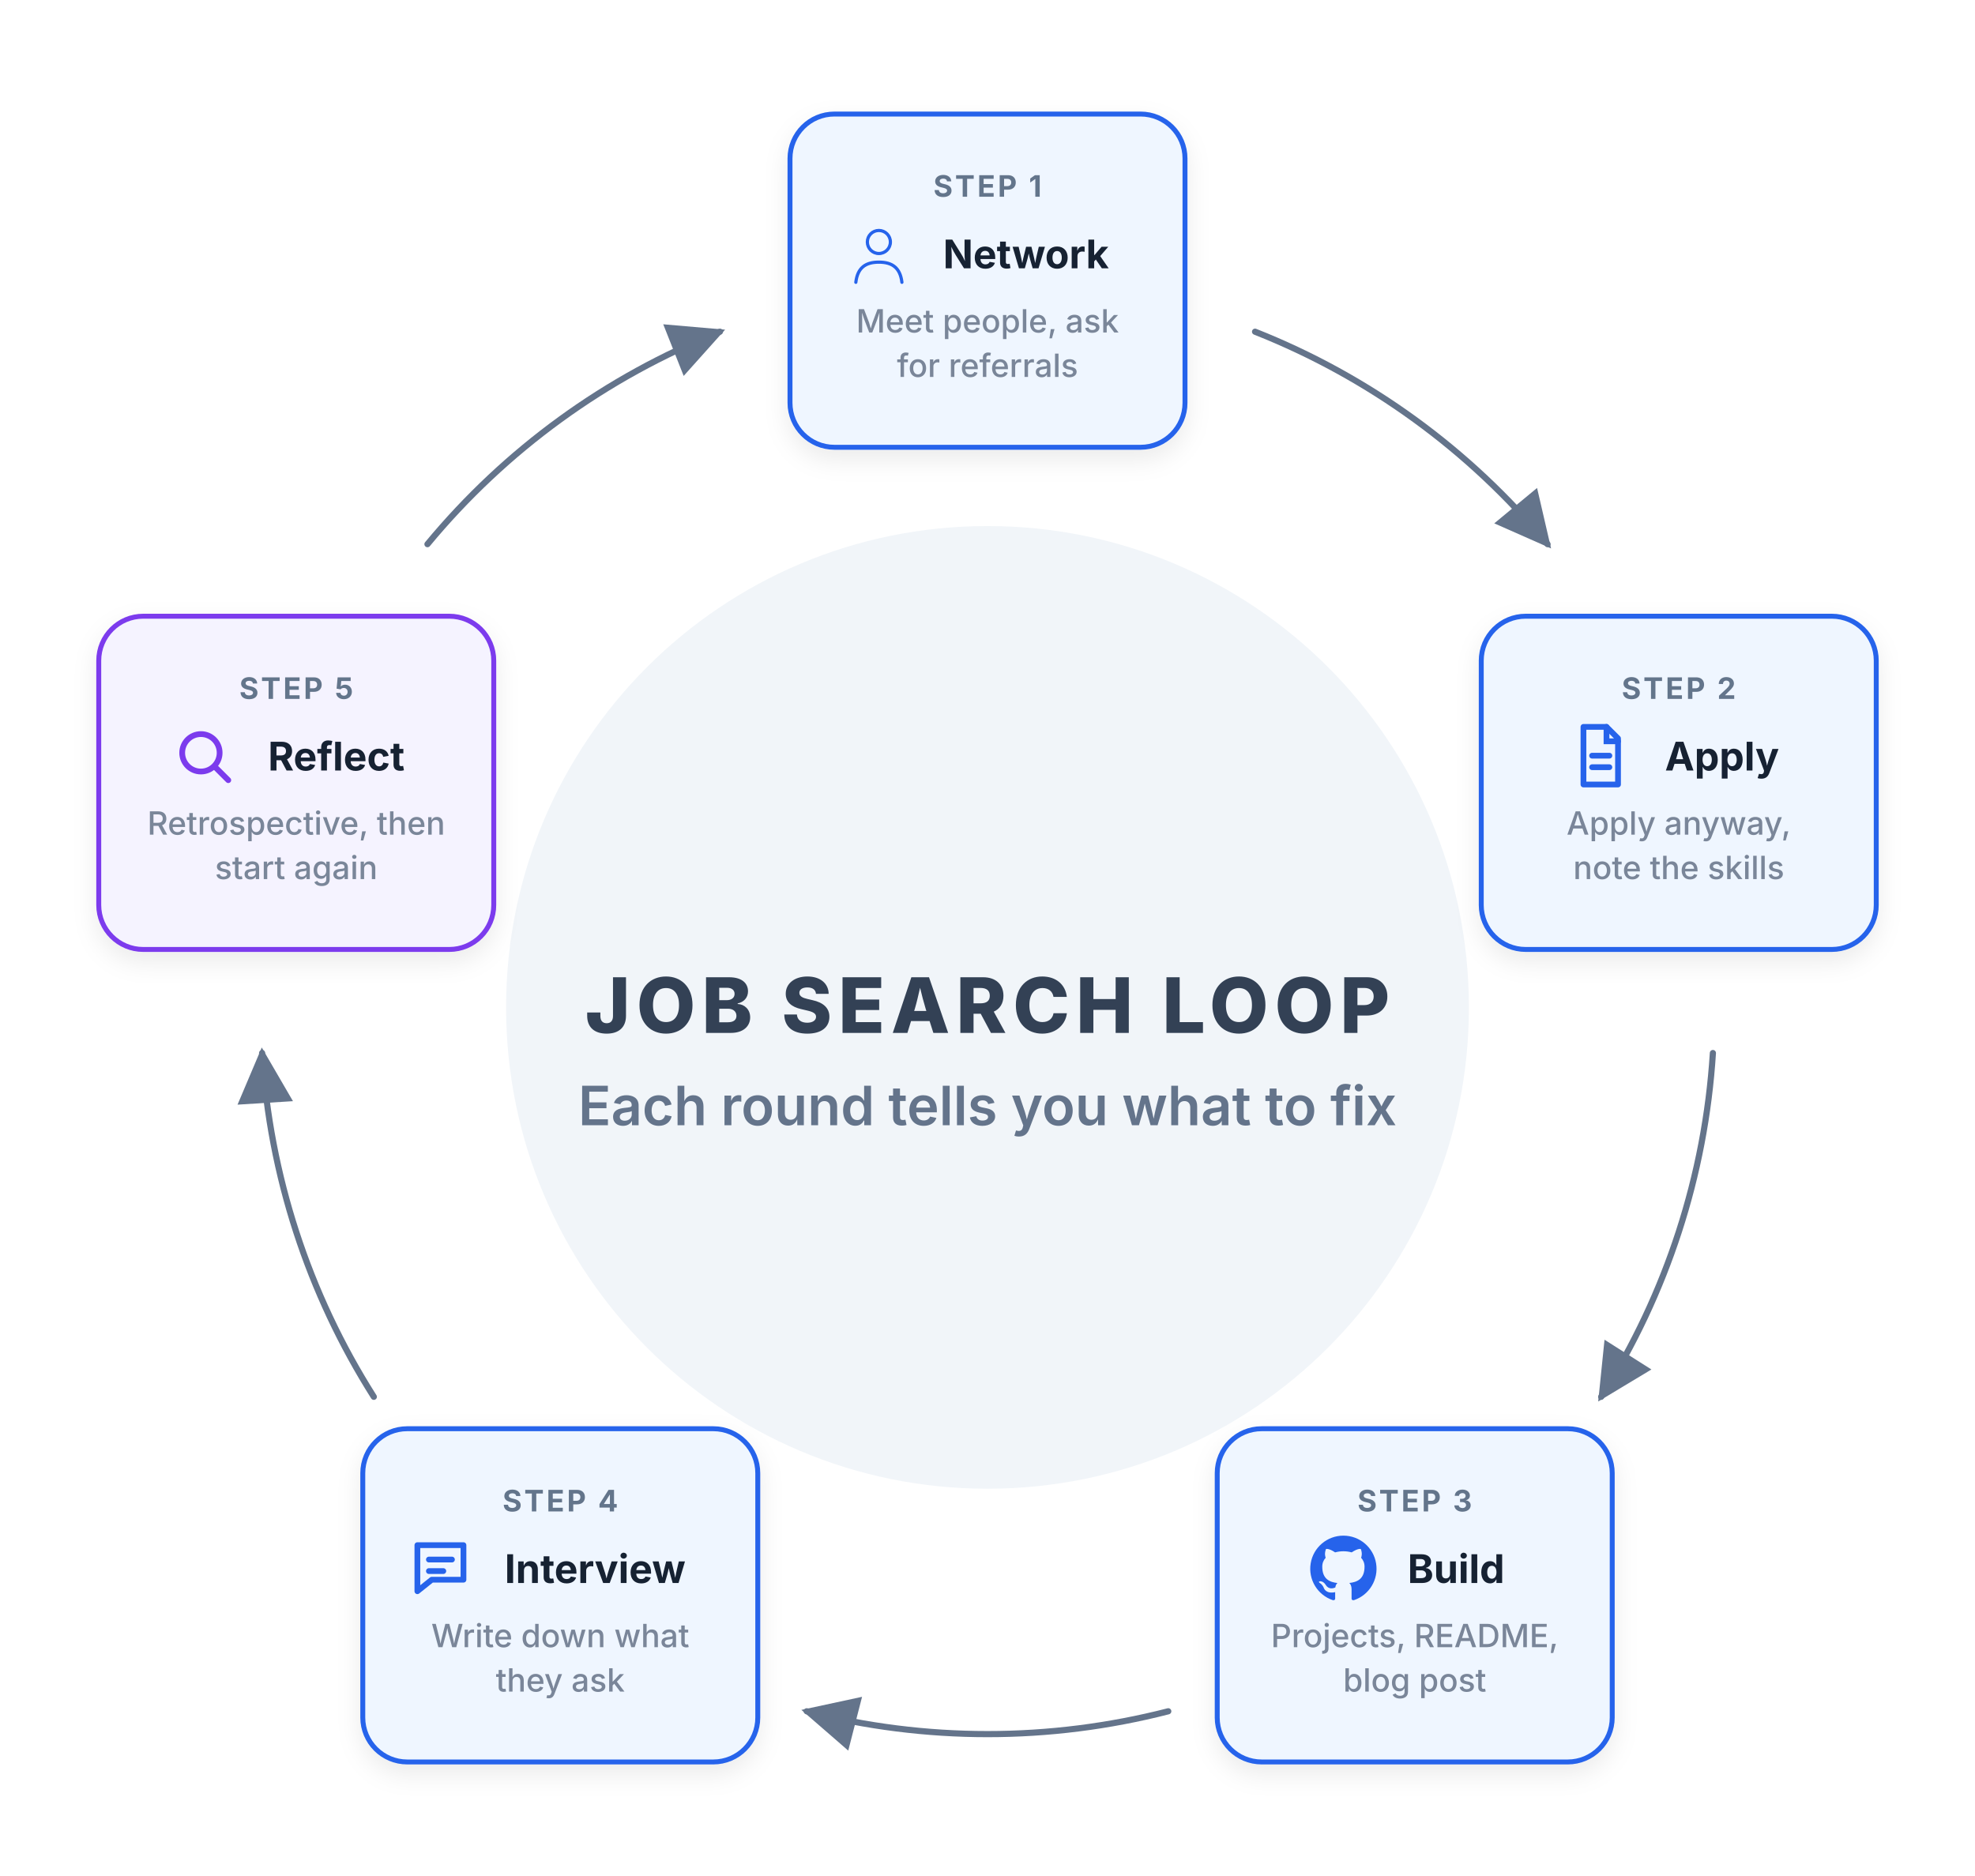
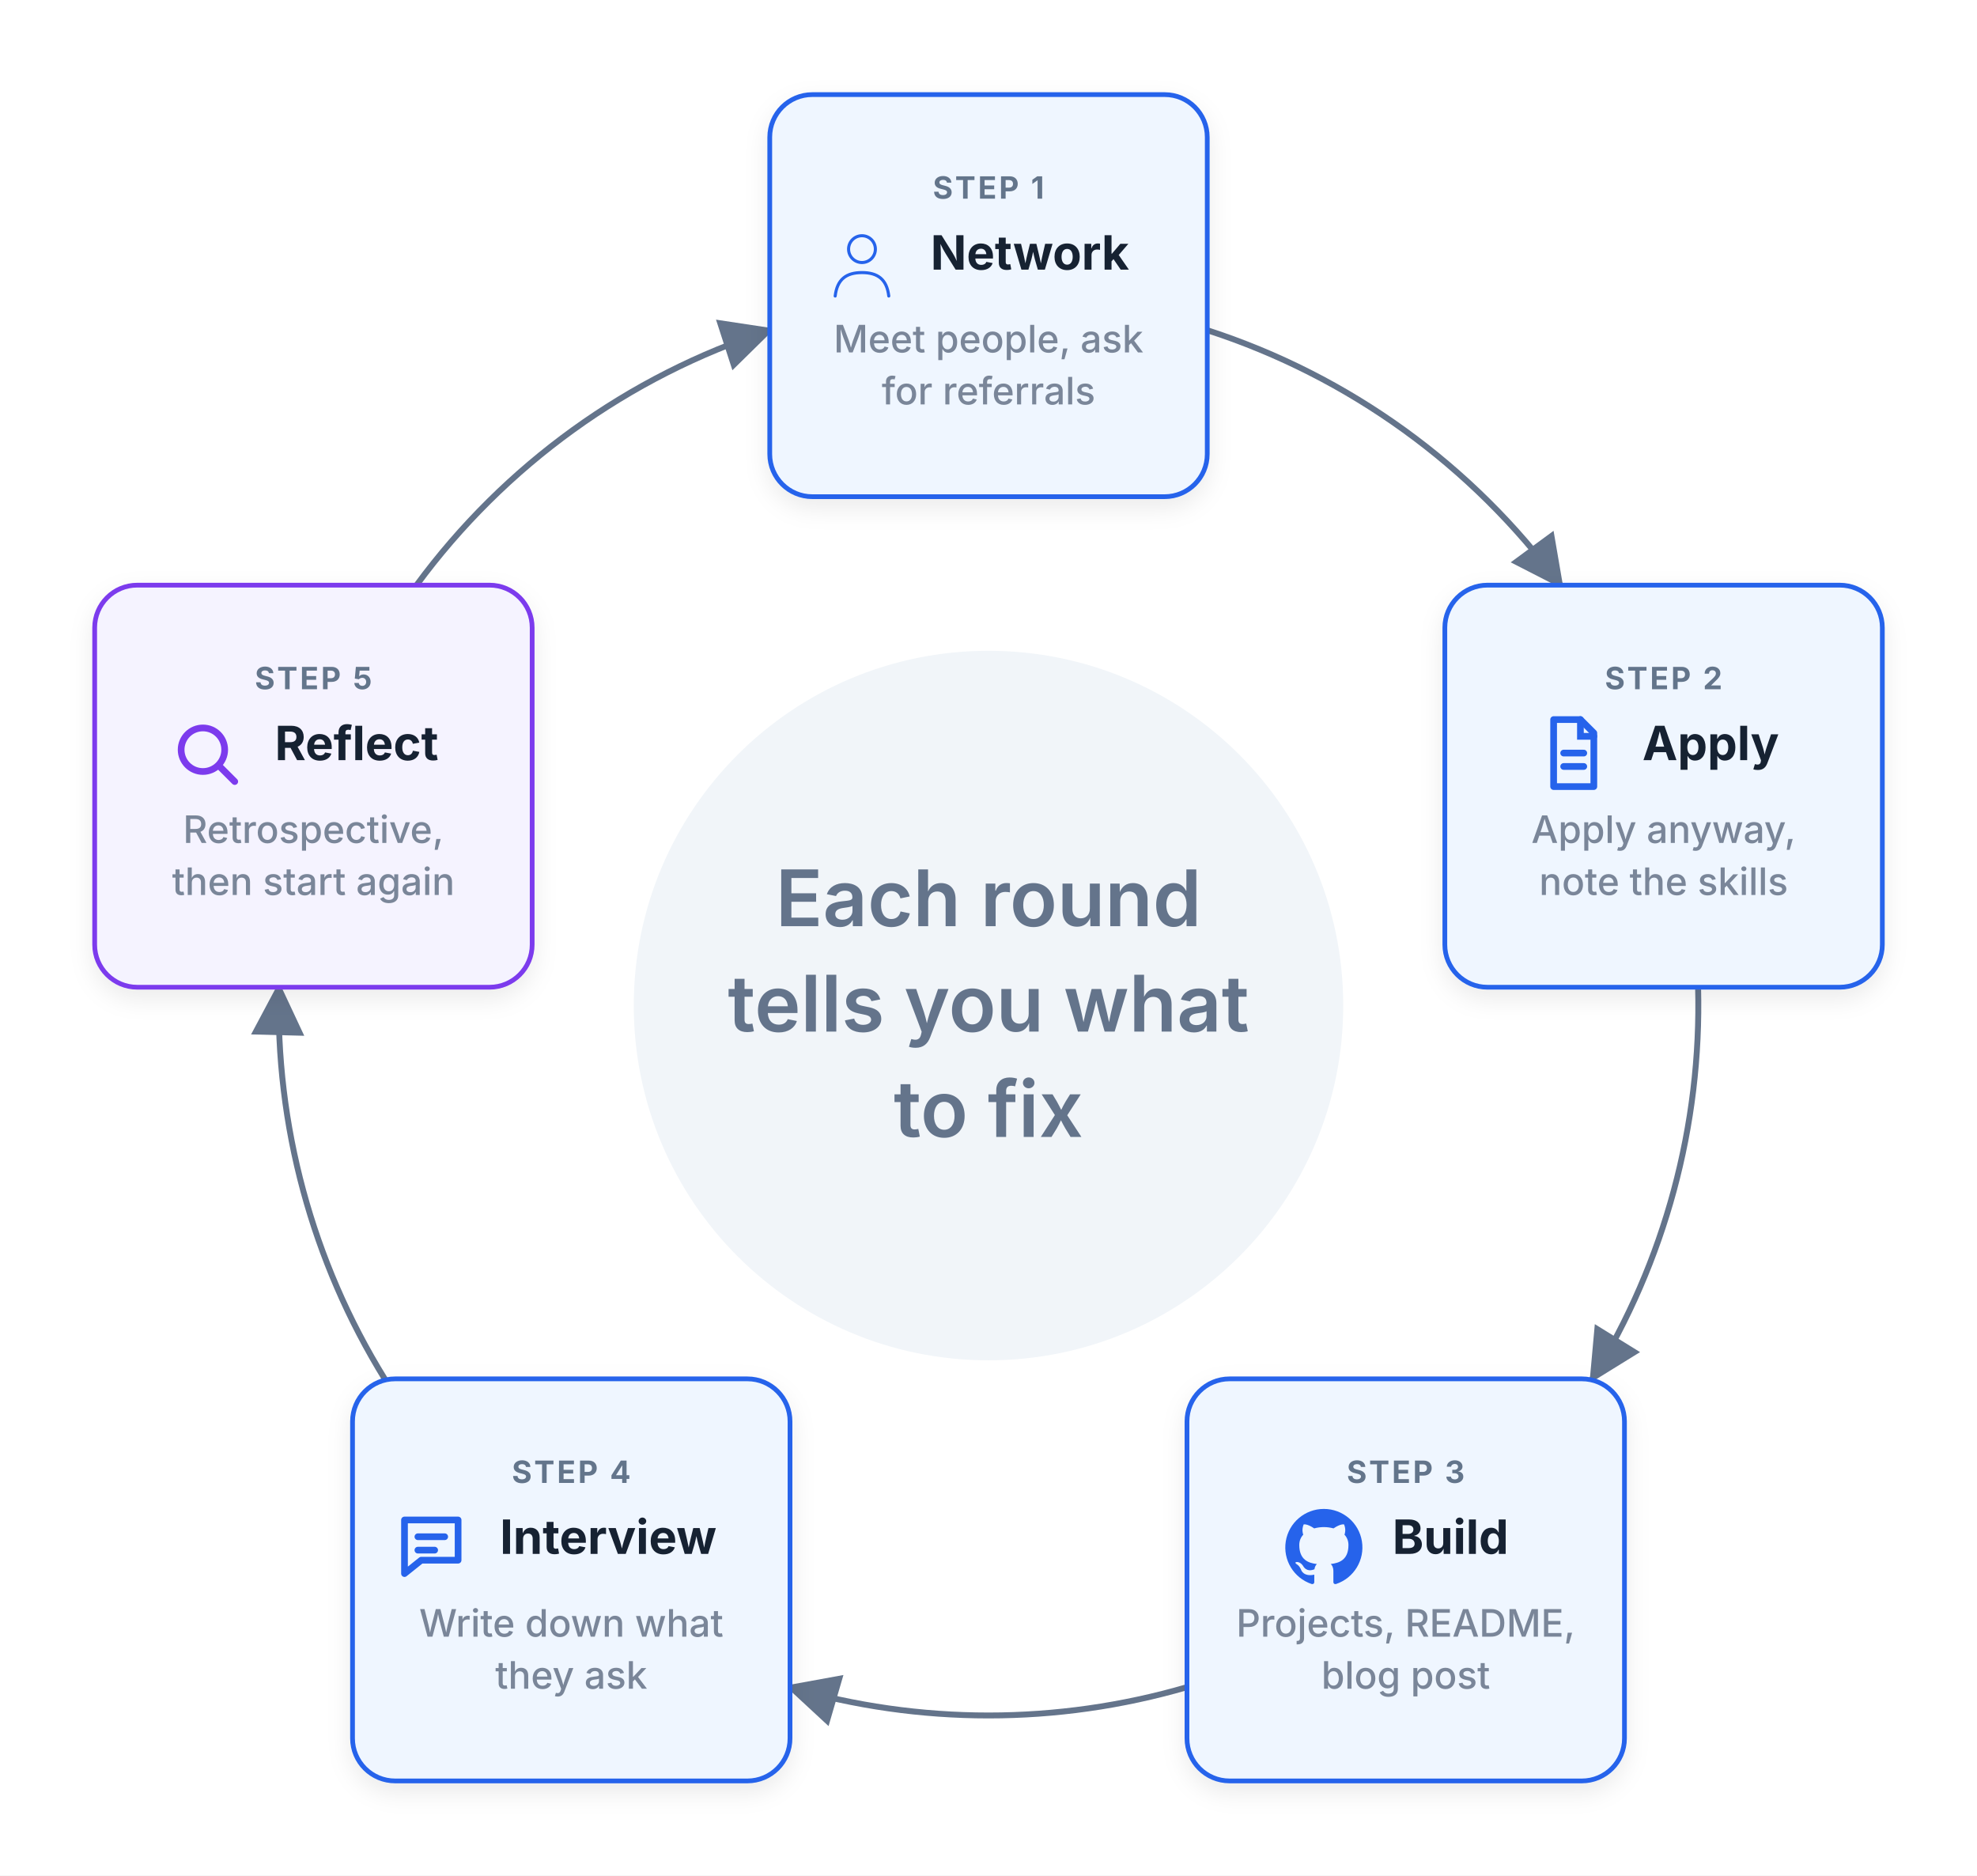
- <svg xmlns="http://www.w3.org/2000/svg" width="800" height="760" viewBox="0 0 800 760" role="img" aria-labelledby="title desc">
+ <svg xmlns="http://www.w3.org/2000/svg" width="836" height="793" viewBox="0 0 836 793" role="img" aria-labelledby="title desc">
  <defs>
    <filter id="shadow" x="-20%" y="-20%" width="140%" height="150%">
      <feDropShadow dx="0" dy="4" stdDeviation="5" flood-color="#0f172a" flood-opacity="0.08" />
    </filter>
    <marker id="arrow-purple" viewBox="0 0 10 10" refX="9" refY="5" markerWidth="9" markerHeight="9" orient="auto">
      <path d="M0 0 10 5 0 10Z" fill="#7c3aed" />
    </marker>
    <marker id="arrow-blue" viewBox="0 0 10 10" refX="9" refY="5" markerWidth="9" markerHeight="9" orient="auto">
      <path d="M0 0 10 5 0 10Z" fill="#2563eb" />
    </marker>
    <marker id="arrow-amber" viewBox="0 0 10 10" refX="9" refY="5" markerWidth="9" markerHeight="9" orient="auto">
      <path d="M0 0 10 5 0 10Z" fill="#c2410c" />
    </marker>
    <marker id="arrow-green" viewBox="0 0 10 10" refX="9" refY="5" markerWidth="9" markerHeight="9" orient="auto">
      <path d="M0 0 10 5 0 10Z" fill="#15803d" />
    </marker>
    <marker id="arrow-red" viewBox="0 0 10 10" refX="9" refY="5" markerWidth="9" markerHeight="9" orient="auto">
      <path d="M0 0 10 5 0 10Z" fill="#dc2626" />
    </marker>
    <marker id="arrow-gray" viewBox="0 0 10 10" refX="9" refY="5" markerWidth="9" markerHeight="9" orient="auto">
      <path d="M0 0 10 5 0 10Z" fill="#64748b" />
    </marker>
    <symbol id="icon-document" viewBox="0 0 24 24">
      <path d="M6 2h8l4 4v16H6Z" fill="none" stroke="currentColor" stroke-width="2" stroke-linejoin="round" />
      <path d="M14 2v5h4M9 12h6M9 16h6" fill="none" stroke="currentColor" stroke-width="2" stroke-linecap="round" />
    </symbol>
    <symbol id="icon-github" viewBox="0 0 24 24">
      <path fill="currentColor" d="M12 .7a11.5 11.5 0 0 0-3.64 22.41c.58.11.79-.25.79-.56v-2.23c-3.22.7-3.9-1.37-3.9-1.37-.53-1.34-1.29-1.7-1.29-1.7-1.05-.72.08-.71.08-.71 1.17.08 1.78 1.2 1.78 1.2 1.04 1.77 2.72 1.26 3.38.96.1-.75.4-1.26.74-1.55-2.57-.29-5.27-1.28-5.27-5.68 0-1.26.45-2.28 1.19-3.09-.12-.29-.52-1.46.11-3.05 0 0 .97-.31 3.16 1.18a10.9 10.9 0 0 1 5.76 0c2.2-1.49 3.16-1.18 3.16-1.18.63 1.59.23 2.76.11 3.05.74.81 1.19 1.83 1.19 3.09 0 4.42-2.71 5.38-5.29 5.67.42.36.79 1.06.79 2.14v3.27c0 .31.21.67.8.56A11.5 11.5 0 0 0 12 .7Z" />
    </symbol>
    <symbol id="icon-message" viewBox="0 0 24 24">
      <path d="M4 4h16v12H9l-5 4Z" fill="none" stroke="currentColor" stroke-width="2" stroke-linecap="round" stroke-linejoin="round" />
      <path d="M8 9h8M8 13h5" fill="none" stroke="currentColor" stroke-width="2" stroke-linecap="round" />
    </symbol>
    <symbol id="icon-search" viewBox="0 0 24 24">
      <circle cx="11" cy="11" r="6.5" fill="none" stroke="currentColor" stroke-width="2" />
      <path d="m16 16 4.5 4.5" fill="none" stroke="currentColor" stroke-width="2" stroke-linecap="round" />
    </symbol>
    <symbol id="icon-user" viewBox="0 0 24 24">
      <circle cx="12" cy="8" r="4" fill="none" stroke="currentColor" stroke-width="1.3" vector-effect="non-scaling-stroke" />
      <path d="M4 22c.6-5 3.3-7 8-7s7.4 2 8 7" fill="none" stroke="currentColor" stroke-width="1.3" stroke-linecap="round" vector-effect="non-scaling-stroke" />
    </symbol>
    <style>
      text { font-family: system-ui, -apple-system, BlinkMacSystemFont, "Segoe UI", sans-serif; fill: #172033; }
      .node rect { stroke-width: 2; }
-       .node-title { font-size: 16px; font-weight: 750; text-anchor: middle; }
+       .node-title { font-size: 20px; font-weight: 750; text-anchor: middle; }
      .node-title.icon-copy { text-anchor: start; }
-       .node-subtitle { font-size: 13px; font-weight: 500; fill: #7a8699; text-anchor: middle; }
-       .eyebrow { font-size: 12px; font-weight: 750; letter-spacing: 1px; fill: #64748b; text-anchor: middle; }
+       .node-subtitle { font-size: 16px; font-weight: 500; fill: #7a8699; text-anchor: middle; }
+       .eyebrow { font-size: 13px; font-weight: 750; letter-spacing: 1px; fill: #64748b; text-anchor: middle; }
      .mention-icon { font-size: 27px; font-weight: 750; text-anchor: middle; }
      .standalone-mention { font-size: 52px; font-weight: 750; text-anchor: middle; }
      .icon-node-title { font-size: 16px; font-weight: 750; text-anchor: middle; }
      .edge { fill: none; stroke-width: 2.5; stroke-linecap: round; stroke-linejoin: round; }
      .edge-label rect { stroke-width: 2; }
      .edge-label text { font-size: 14px; font-weight: 750; text-anchor: middle; dominant-baseline: central; }
      .divider { stroke: #cbd5e1; stroke-width: 2; stroke-dasharray: 6 8; stroke-linecap: round; }
      .center-annotation { fill: #f1f5f9; stroke: none; }
      .center-title { font-weight: 800; letter-spacing: 0.08em; fill: #334155; text-anchor: middle; }
      .center-detail { font-weight: 600; fill: #64748b; text-anchor: middle; }
    </style>
  </defs>
-   <rect width="800" height="760" fill="#ffffff" />
-   <path class="edge" d="M508.38 134.38A294.41 294.41 0 0 1 626.85 220.45" stroke="#64748b" marker-end="url(#arrow-gray)" />
-   <path class="edge" d="M693.83 426.6A294.41 294.41 0 0 1 648.58 565.87" stroke="#64748b" marker-end="url(#arrow-gray)" />
-   <path class="edge" d="M473.22 693.27A294.41 294.41 0 0 1 326.78 693.27" stroke="#64748b" marker-end="url(#arrow-gray)" />
-   <path class="edge" d="M151.42 565.87A294.41 294.41 0 0 1 106.17 426.6" stroke="#64748b" marker-end="url(#arrow-gray)" />
-   <path class="edge" d="M173.15 220.45A294.41 294.41 0 0 1 291.62 134.38" stroke="#64748b" marker-end="url(#arrow-gray)" />
-   <circle class="center-annotation" cx="400" cy="408.11" r="195" />
-   <text class="center-title" x="400" y="418.45" font-size="31">JOB SEARCH LOOP</text>
-   <text class="center-detail" x="400" y="455.85" font-size="22">Each round tells you what to fix</text>
-   <g class="node node-blue" transform="translate(320 46.2)" filter="url(#shadow)">
-     <rect width="160" height="135" rx="18" fill="#eff6ff" stroke="#2563eb" />
-     <text class="eyebrow" x="80" y="33.5">STEP 1</text>
-     <use href="#icon-user" x="22" y="42.5" width="28" height="28" color="#2563eb" />
-     <text class="node-title icon-copy" x="62" y="62.5">Network</text>
-     <text class="node-subtitle" x="80" y="88.5">Meet people, ask</text>
-     <text class="node-subtitle" x="80" y="106.5">for referrals</text>
+   <rect width="836" height="793" fill="#ffffff" />
+   <path class="edge" d="M510.5 139.61A300.16 300.16 0 0 1 659.87 247.41" stroke="#64748b" marker-end="url(#arrow-gray)" />
+   <path class="edge" d="M718.06 417.41A300.16 300.16 0 0 1 673.31 583" stroke="#64748b" marker-end="url(#arrow-gray)" />
+   <path class="edge" d="M501.93 713.35A300.16 300.16 0 0 1 334.07 713.35" stroke="#64748b" marker-end="url(#arrow-gray)" />
+   <path class="edge" d="M162.69 583A300.16 300.16 0 0 1 117.94 417.41" stroke="#64748b" marker-end="url(#arrow-gray)" />
+   <path class="edge" d="M176.13 247.41A300.16 300.16 0 0 1 325.5 139.61" stroke="#64748b" marker-end="url(#arrow-gray)" />
+   <circle class="center-annotation" cx="418" cy="425.16" r="150" />
+   <text class="center-detail" x="418" y="391.61" font-size="33">Each round</text>
+   <text class="center-detail" x="418" y="436.16" font-size="33">tells you what</text>
+   <text class="center-detail" x="418" y="480.71" font-size="33">to fix</text>
+   <g class="node node-blue" transform="translate(325.5 40)" filter="url(#shadow)">
+     <rect width="185" height="170" rx="18" fill="#eff6ff" stroke="#2563eb" />
+     <text class="eyebrow" x="92.5" y="44">STEP 1</text>
+     <use href="#icon-user" x="22" y="54" width="34" height="34" color="#2563eb" />
+     <text class="node-title icon-copy" x="68" y="74">Network</text>
+     <text class="node-subtitle" x="92.5" y="109">Meet people, ask</text>
+     <text class="node-subtitle" x="92.5" y="131">for referrals</text>
  </g>
-   <g class="node node-blue" transform="translate(600 249.64)" filter="url(#shadow)">
-     <rect width="160" height="135" rx="18" fill="#eff6ff" stroke="#2563eb" />
-     <text class="eyebrow" x="80" y="33.5">STEP 2</text>
-     <use href="#icon-document" x="34.4" y="42.5" width="28" height="28" color="#2563eb" />
-     <text class="node-title icon-copy" x="74.4" y="62.5">Apply</text>
-     <text class="node-subtitle" x="80" y="88.5">Apply anyway,</text>
-     <text class="node-subtitle" x="80" y="106.5">note the skills</text>
+   <g class="node node-blue" transform="translate(610.97 247.41)" filter="url(#shadow)">
+     <rect width="185" height="170" rx="18" fill="#eff6ff" stroke="#2563eb" />
+     <text class="eyebrow" x="92.5" y="44">STEP 2</text>
+     <use href="#icon-document" x="37.5" y="54" width="34" height="34" color="#2563eb" />
+     <text class="node-title icon-copy" x="83.5" y="74">Apply</text>
+     <text class="node-subtitle" x="92.5" y="109">Apply anyway,</text>
+     <text class="node-subtitle" x="92.5" y="131">note the skills</text>
  </g>
-   <g class="node node-blue" transform="translate(493.05 578.8)" filter="url(#shadow)">
-     <rect width="160" height="135" rx="18" fill="#eff6ff" stroke="#2563eb" />
-     <text class="eyebrow" x="80" y="33.5">STEP 3</text>
-     <use href="#icon-github" x="37.1" y="42.5" width="28" height="28" color="#2563eb" />
-     <text class="node-title icon-copy" x="77.1" y="62.5">Build</text>
-     <text class="node-subtitle" x="80" y="88.5">Projects, README,</text>
-     <text class="node-subtitle" x="80" y="106.5">blog post</text>
+   <g class="node node-blue" transform="translate(501.93 583)" filter="url(#shadow)">
+     <rect width="185" height="170" rx="18" fill="#eff6ff" stroke="#2563eb" />
+     <text class="eyebrow" x="92.5" y="44">STEP 3</text>
+     <use href="#icon-github" x="40.87" y="54" width="34" height="34" color="#2563eb" />
+     <text class="node-title icon-copy" x="86.87" y="74">Build</text>
+     <text class="node-subtitle" x="92.5" y="109">Projects, README,</text>
+     <text class="node-subtitle" x="92.5" y="131">blog post</text>
  </g>
-   <g class="node node-blue" transform="translate(146.95 578.8)" filter="url(#shadow)">
-     <rect width="160" height="135" rx="18" fill="#eff6ff" stroke="#2563eb" />
-     <text class="eyebrow" x="80" y="33.5">STEP 4</text>
-     <use href="#icon-message" x="17.45" y="42.5" width="28" height="28" color="#2563eb" />
-     <text class="node-title icon-copy" x="57.45" y="62.5">Interview</text>
-     <text class="node-subtitle" x="80" y="88.5">Write down what</text>
-     <text class="node-subtitle" x="80" y="106.5">they ask</text>
+   <g class="node node-blue" transform="translate(149.07 583)" filter="url(#shadow)">
+     <rect width="185" height="170" rx="18" fill="#eff6ff" stroke="#2563eb" />
+     <text class="eyebrow" x="92.5" y="44">STEP 4</text>
+     <use href="#icon-message" x="16.31" y="54" width="34" height="34" color="#2563eb" />
+     <text class="node-title icon-copy" x="62.31" y="74">Interview</text>
+     <text class="node-subtitle" x="92.5" y="109">Write down what</text>
+     <text class="node-subtitle" x="92.5" y="131">they ask</text>
  </g>
-   <g class="node node-purple" transform="translate(40 249.64)" filter="url(#shadow)">
-     <rect width="160" height="135" rx="18" fill="#f5f3ff" stroke="#7c3aed" />
-     <text class="eyebrow" x="80" y="33.5">STEP 5</text>
-     <use href="#icon-search" x="28.55" y="42.5" width="28" height="28" color="#7c3aed" />
-     <text class="node-title icon-copy" x="68.55" y="62.5">Reflect</text>
-     <text class="node-subtitle" x="80" y="88.5">Retrospective, then</text>
-     <text class="node-subtitle" x="80" y="106.5">start again</text>
+   <g class="node node-purple" transform="translate(40.03 247.41)" filter="url(#shadow)">
+     <rect width="185" height="170" rx="18" fill="#f5f3ff" stroke="#7c3aed" />
+     <text class="eyebrow" x="92.5" y="44">STEP 5</text>
+     <use href="#icon-search" x="30.19" y="54" width="34" height="34" color="#7c3aed" />
+     <text class="node-title icon-copy" x="76.19" y="74">Reflect</text>
+     <text class="node-subtitle" x="92.5" y="109">Retrospective,</text>
+     <text class="node-subtitle" x="92.5" y="131">then start again</text>
  </g>
</svg>
